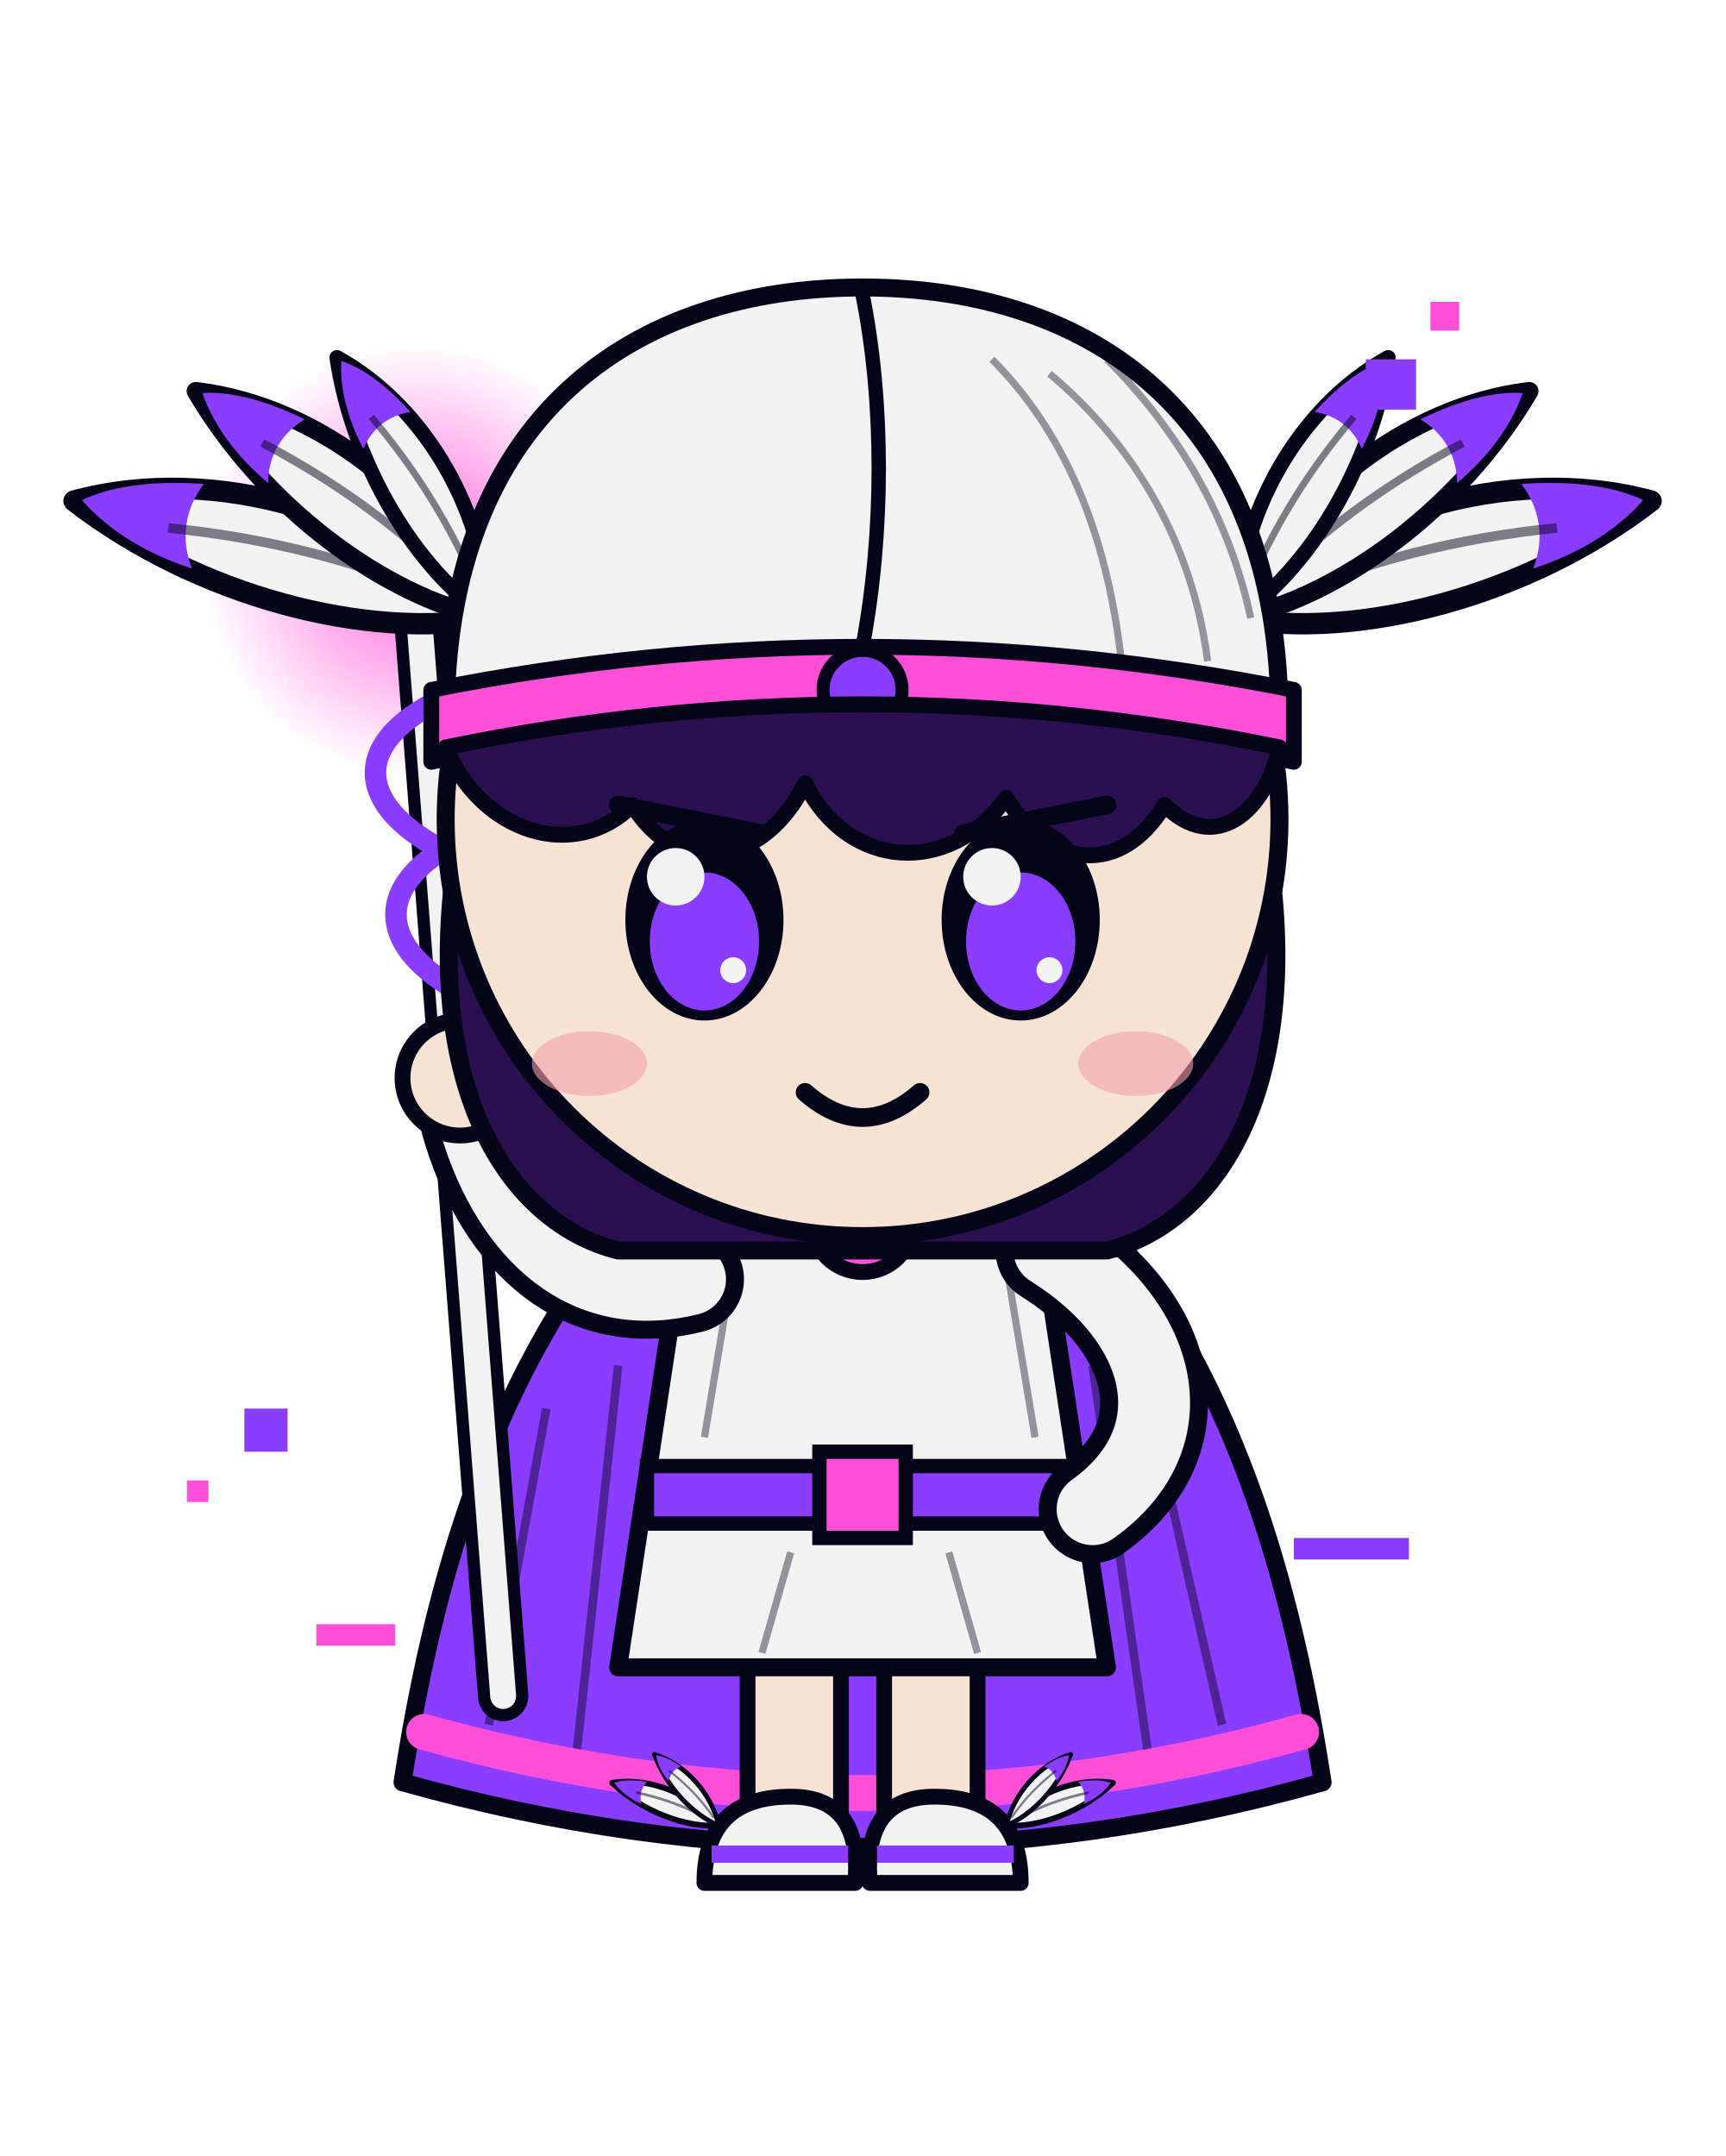
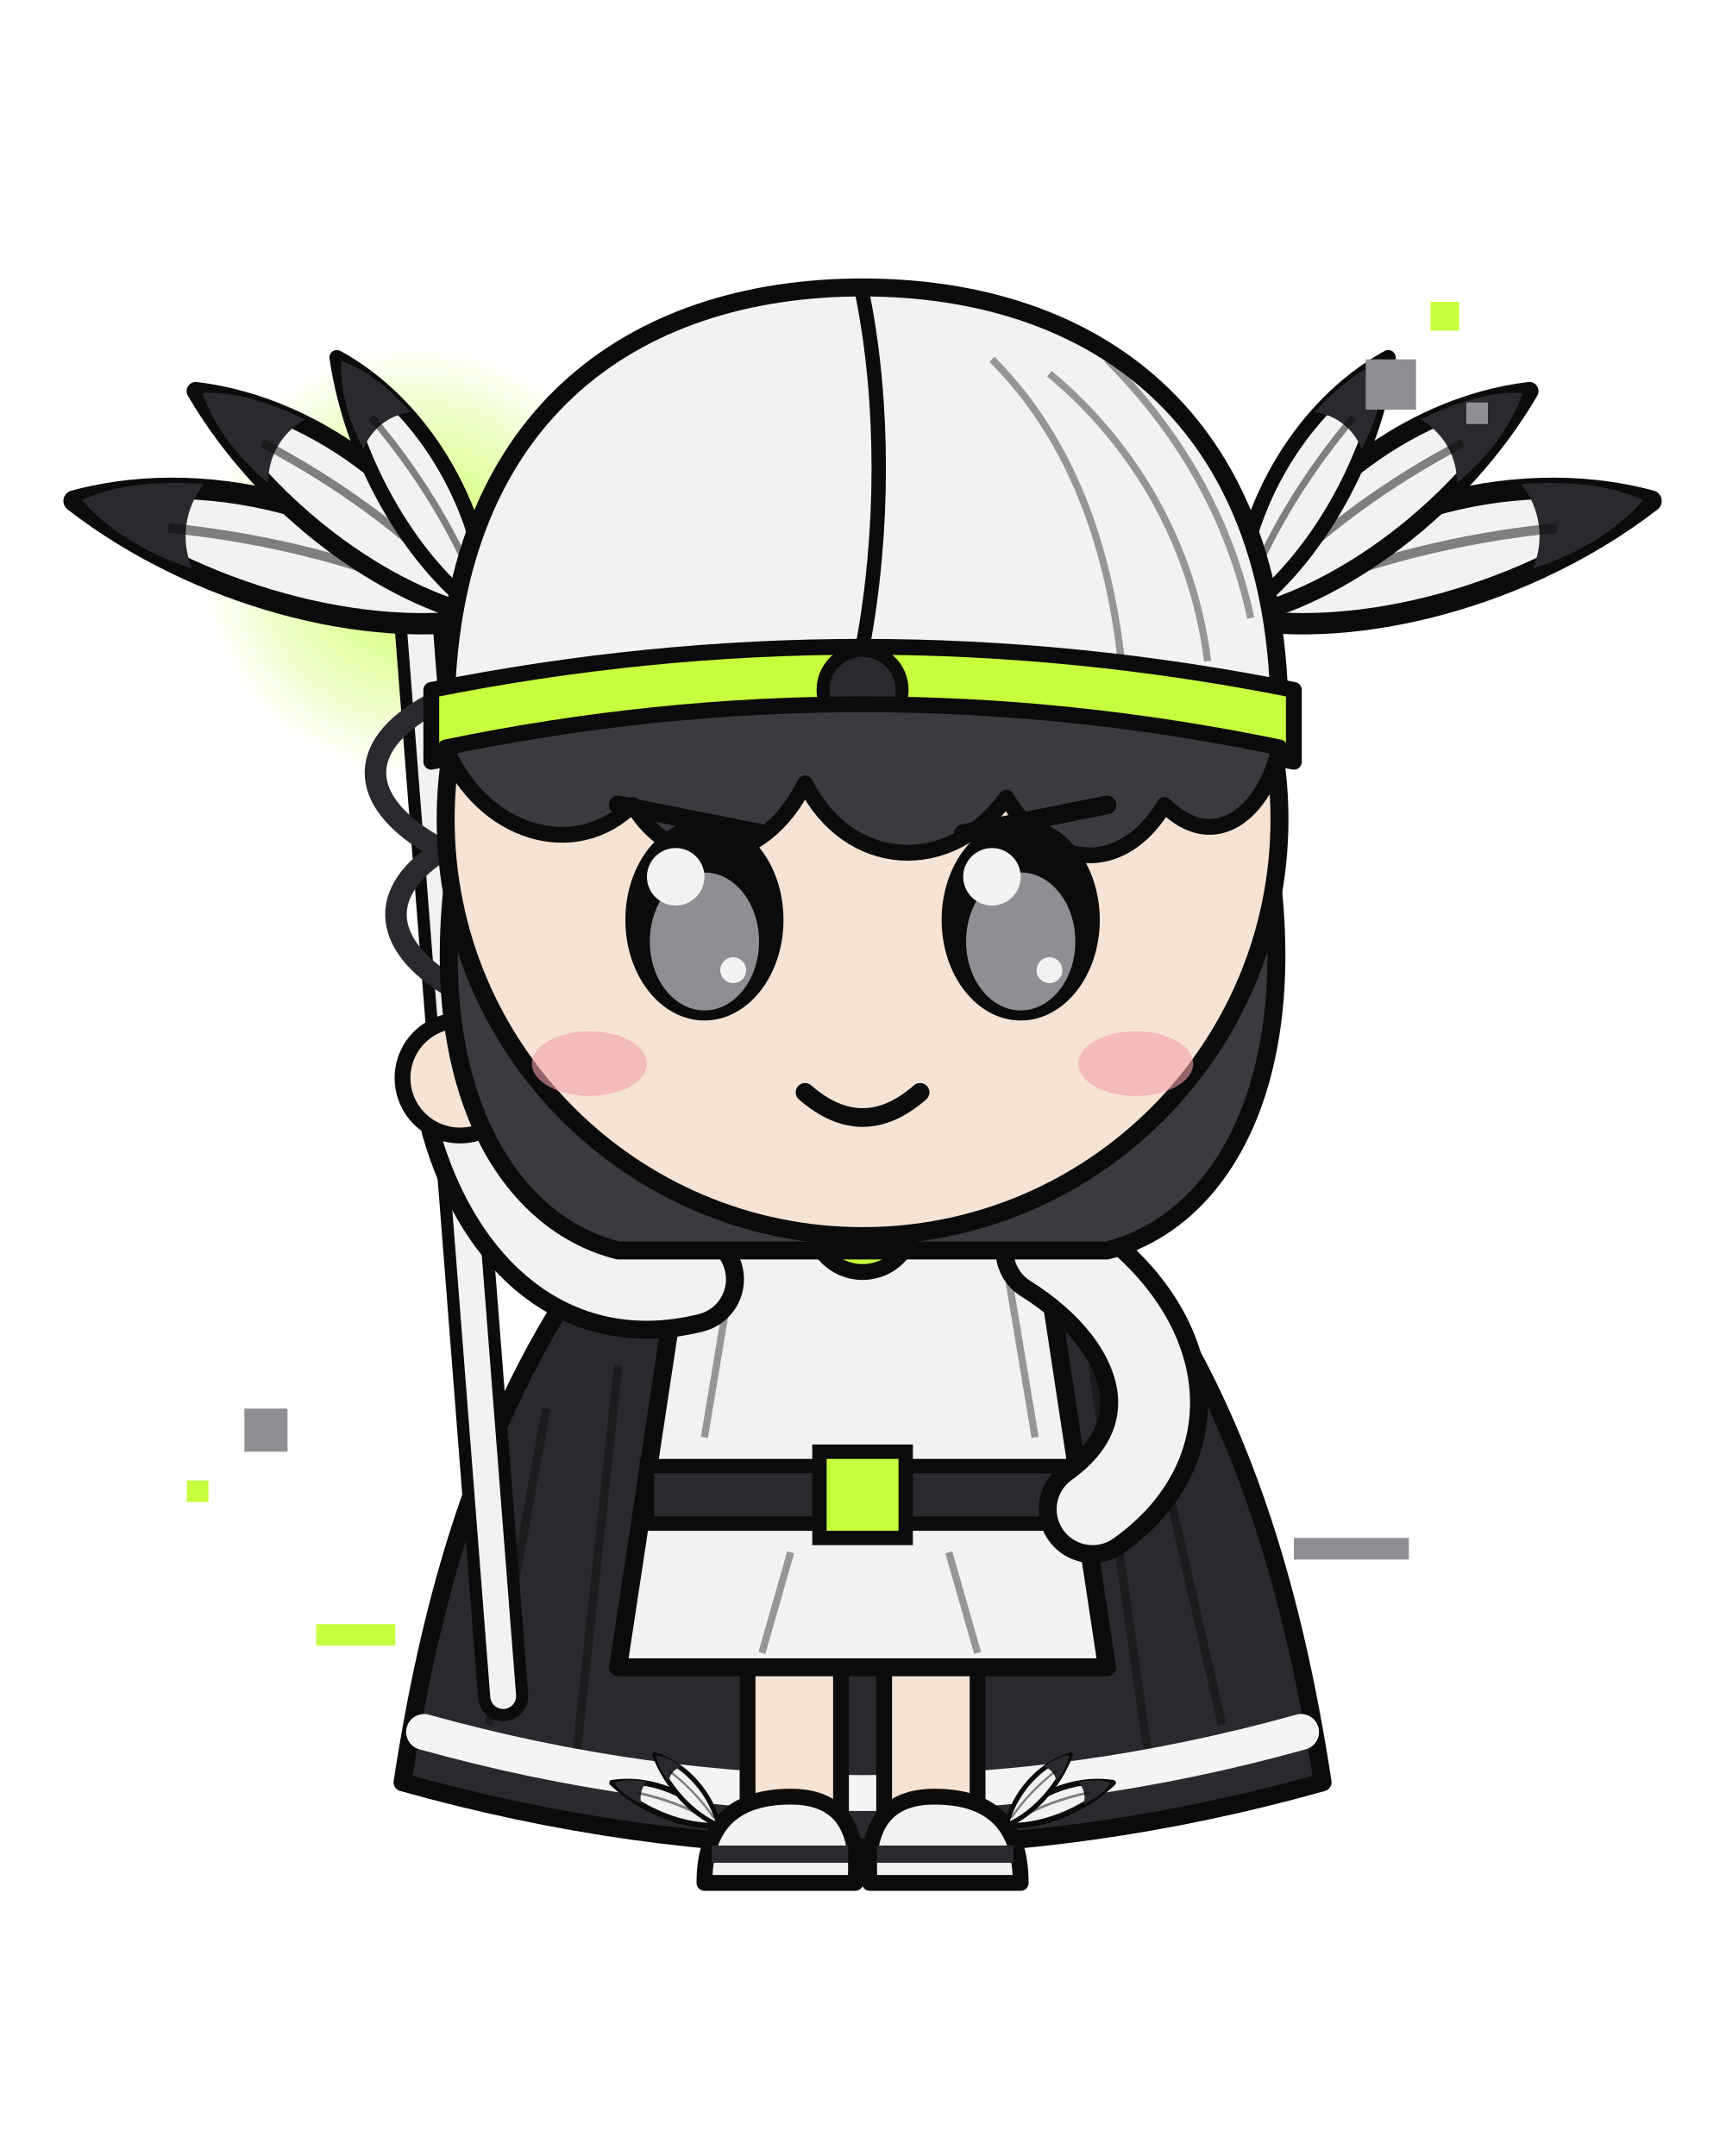
<svg xmlns="http://www.w3.org/2000/svg" viewBox="0 0 240 300" width="240" height="300">
  <defs>
    <radialGradient id="orb" cx="50%" cy="50%" r="50%">
-       <stop offset="0" stop-color="#ff4fd8" stop-opacity=".9" />
-       <stop offset="1" stop-color="#ff4fd8" stop-opacity="0" />
+       <stop offset="0" stop-color="#c6ff3d" stop-opacity=".9" />
+       <stop offset="1" stop-color="#c6ff3d" stop-opacity="0" />
    </radialGradient>
    <g id="feather">
-       <path d="M0 0C-12-9-30-12-44-6C-30 2-12 4 0 0Z" fill="#F2F2F2" stroke="#05051a" stroke-width="2.2" stroke-linejoin="round" />
-       <path d="M-31-9.6C-36.5-9.2-40.5-8-43.2-6.2C-40-3.4-35.6-1.6-31-.8C-32.6-3.6-32.6-6.8-31-9.6Z" fill="#8b3dff" />
-       <path d="M-4-1.2C-14-4-24-5-34-4.6" fill="none" stroke="#05051a" stroke-width="1" opacity=".5" />
+       <path d="M0 0C-12-9-30-12-44-6C-30 2-12 4 0 0Z" fill="#F2F2F2" stroke="#0b0b0c" stroke-width="2.2" stroke-linejoin="round" />
+       <path d="M-31-9.6C-36.5-9.2-40.5-8-43.2-6.2C-40-3.4-35.6-1.6-31-.8C-32.6-3.6-32.6-6.8-31-9.6Z" fill="#2a2a2e" />
+       <path d="M-4-1.2C-14-4-24-5-34-4.6" fill="none" stroke="#0b0b0c" stroke-width="1" opacity=".5" />
    </g>
    <g id="wing">
      <use href="#feather" transform="rotate(8)" />
      <use href="#feather" transform="rotate(30) scale(.86)" />
      <use href="#feather" transform="rotate(52) scale(.7)" />
    </g>
    <g id="ankle">
      <use href="#feather" transform="rotate(14) scale(.36)" />
      <use href="#feather" transform="rotate(40) scale(.3)" />
    </g>
  </defs>
-   <path d="M90 166C68 190 60 222 56 248Q120 266 184 248C180 222 172 190 150 166Z" fill="#8b3dff" stroke="#05051a" stroke-width="2.5" stroke-linejoin="round" />
-   <path d="M76 196L68 240M86 190L80 246M160 196L170 240M152 190L160 246" stroke="#05051a" stroke-width="1.2" opacity=".45" />
-   <path d="M59 241Q120 258 181 241" fill="none" stroke="#ff4fd8" stroke-width="5" stroke-linecap="round" />
-   <path d="M104 228h13v26h-13zM123 228h13v26h-13z" fill="#F6E3D3" stroke="#05051a" stroke-width="2.2" />
-   <path d="M98 262Q98 250 110 250Q120 250 119 262ZM121 262Q120 250 130 250Q142 250 142 262Z" fill="#F2F2F2" stroke="#05051a" stroke-width="2.2" stroke-linejoin="round" />
-   <path d="M99 258H118M122 258H141" stroke="#8b3dff" stroke-width="2.4" />
+   <path d="M90 166C68 190 60 222 56 248Q120 266 184 248C180 222 172 190 150 166Z" fill="#2a2a2e" stroke="#0b0b0c" stroke-width="2.5" stroke-linejoin="round" />
+   <path d="M76 196L68 240M86 190L80 246M160 196L170 240M152 190L160 246" stroke="#0b0b0c" stroke-width="1.2" opacity=".45" />
+   <path d="M59 241Q120 258 181 241" fill="none" stroke="#f4f4f5" stroke-width="5" stroke-linecap="round" />
+   <path d="M104 228h13v26h-13zM123 228h13v26h-13z" fill="#F6E3D3" stroke="#0b0b0c" stroke-width="2.2" />
+   <path d="M98 262Q98 250 110 250Q120 250 119 262ZM121 262Q120 250 130 250Q142 250 142 262Z" fill="#F2F2F2" stroke="#0b0b0c" stroke-width="2.2" stroke-linejoin="round" />
+   <path d="M99 258H118M122 258H141" stroke="#2a2a2e" stroke-width="2.4" />
  <use href="#ankle" transform="translate(100 254)" />
  <use href="#ankle" transform="translate(140 254) scale(-1 1)" />
-   <path d="M96 166H144L154 232H86Z" fill="#F2F2F2" stroke="#05051a" stroke-width="2.5" stroke-linejoin="round" />
-   <path d="M90 204H150V212H90Z" fill="#8b3dff" stroke="#05051a" stroke-width="2" />
-   <rect x="114" y="202" width="12" height="12" fill="#ff4fd8" stroke="#05051a" stroke-width="2" />
-   <path d="M102 176L98 200M140 176L144 200M110 216L106 230M132 216L136 230" stroke="#05051a" stroke-width="1" opacity=".4" />
-   <path d="M146 174C162 184 166 200 152 210" fill="none" stroke="#05051a" stroke-width="15" stroke-linecap="round" />
+   <path d="M96 166H144L154 232H86Z" fill="#F2F2F2" stroke="#0b0b0c" stroke-width="2.5" stroke-linejoin="round" />
+   <path d="M90 204H150V212H90Z" fill="#2a2a2e" stroke="#0b0b0c" stroke-width="2" />
+   <rect x="114" y="202" width="12" height="12" fill="#c6ff3d" stroke="#0b0b0c" stroke-width="2" />
+   <path d="M102 176L98 200M140 176L144 200M110 216L106 230M132 216L136 230" stroke="#0b0b0c" stroke-width="1" opacity=".4" />
+   <path d="M146 174C162 184 166 200 152 210" fill="none" stroke="#0b0b0c" stroke-width="15" stroke-linecap="round" />
  <path d="M146 174C162 184 166 200 152 210" fill="none" stroke="#F2F2F2" stroke-width="10" stroke-linecap="round" />
  <circle cx="58" cy="78" r="30" fill="url(#orb)" />
-   <path d="M58 82L70 236" stroke="#05051a" stroke-width="7" stroke-linecap="round" />
+   <path d="M58 82L70 236" stroke="#0b0b0c" stroke-width="7" stroke-linecap="round" />
  <path d="M58 82L70 236" stroke="#F2F2F2" stroke-width="3.6" stroke-linecap="round" />
-   <path d="M60 98C71 104 72 112 62 118C52 124 53 132 64 138M60 98C49 104 50 112 61 118C71 124 72 132 64 138" fill="none" stroke="#8b3dff" stroke-width="3" stroke-linecap="round" />
+   <path d="M60 98C71 104 72 112 62 118C52 124 53 132 64 138M60 98C49 104 50 112 61 118C71 124 72 132 64 138" fill="none" stroke="#2a2a2e" stroke-width="3" stroke-linecap="round" />
  <use href="#feather" transform="translate(56 86) rotate(20) scale(.36)" />
  <use href="#feather" transform="translate(60 86) scale(-1 1) rotate(20) scale(.36)" />
-   <circle cx="58" cy="78" r="7" fill="#ff4fd8" stroke="#05051a" stroke-width="2.2" />
-   <path d="M96 178C80 182 70 170 66 156" fill="none" stroke="#05051a" stroke-width="15" stroke-linecap="round" />
+   <circle cx="58" cy="78" r="7" fill="#c6ff3d" stroke="#0b0b0c" stroke-width="2.2" />
+   <path d="M96 178C80 182 70 170 66 156" fill="none" stroke="#0b0b0c" stroke-width="15" stroke-linecap="round" />
  <path d="M96 178C80 182 70 170 66 156" fill="none" stroke="#F2F2F2" stroke-width="10" stroke-linecap="round" />
-   <circle cx="64" cy="150" r="8" fill="#F6E3D3" stroke="#05051a" stroke-width="2.2" />
-   <circle cx="120" cy="170" r="7" fill="#ff4fd8" stroke="#05051a" stroke-width="2.2" />
-   <path d="M64 116C58 150 70 170 86 174H154C170 170 182 150 176 116Z" fill="#2a1050" stroke="#05051a" stroke-width="2.5" stroke-linejoin="round" />
-   <circle cx="120" cy="114" r="58" fill="#F6E3D3" stroke="#05051a" stroke-width="2.5" />
+   <circle cx="64" cy="150" r="8" fill="#F6E3D3" stroke="#0b0b0c" stroke-width="2.2" />
+   <circle cx="120" cy="170" r="7" fill="#c6ff3d" stroke="#0b0b0c" stroke-width="2.2" />
+   <path d="M64 116C58 150 70 170 86 174H154C170 170 182 150 176 116Z" fill="#3a3a3f" stroke="#0b0b0c" stroke-width="2.5" stroke-linejoin="round" />
+   <circle cx="120" cy="114" r="58" fill="#F6E3D3" stroke="#0b0b0c" stroke-width="2.5" />
  <use href="#wing" transform="translate(68 86) scale(1.35)" />
  <use href="#wing" transform="translate(172 86) scale(-1.35 1.35)" />
-   <path d="M62 100C62 58 88 40 120 40S178 58 178 100Z" fill="#F2F2F2" stroke="#05051a" stroke-width="2.5" stroke-linejoin="round" />
-   <path d="M120 41C123 56 123 74 120 90" fill="none" stroke="#05051a" stroke-width="2" />
-   <path d="M146 52C158 62 166 76 168 92M154 50C164 60 171 72 174 86M138 50C148 60 154 74 156 92" fill="none" stroke="#05051a" stroke-width="1" opacity=".4" />
-   <path d="M60 96Q120 84 180 96L180 106Q120 94 60 106Z" fill="#ff4fd8" stroke="#05051a" stroke-width="2.2" stroke-linejoin="round" />
-   <circle cx="120" cy="96" r="5.5" fill="#8b3dff" stroke="#05051a" stroke-width="1.8" />
-   <path d="M62 104Q120 92 178 104C176 113 169 119 162 112C156 122 146 121 140 111C132 122 118 121 112 109C106 121 94 122 88 112C80 120 67 116 62 104Z" fill="#2a1050" stroke="#05051a" stroke-width="2.2" stroke-linejoin="round" />
-   <ellipse cx="98" cy="128" rx="11" ry="14" fill="#05051a" />
-   <ellipse cx="142" cy="128" rx="11" ry="14" fill="#05051a" />
-   <ellipse cx="98" cy="131" rx="7.6" ry="9.6" fill="#8b3dff" />
-   <ellipse cx="142" cy="131" rx="7.6" ry="9.6" fill="#8b3dff" />
+   <path d="M62 100C62 58 88 40 120 40S178 58 178 100Z" fill="#F2F2F2" stroke="#0b0b0c" stroke-width="2.5" stroke-linejoin="round" />
+   <path d="M120 41C123 56 123 74 120 90" fill="none" stroke="#0b0b0c" stroke-width="2" />
+   <path d="M146 52C158 62 166 76 168 92M154 50C164 60 171 72 174 86M138 50C148 60 154 74 156 92" fill="none" stroke="#0b0b0c" stroke-width="1" opacity=".4" />
+   <path d="M60 96Q120 84 180 96L180 106Q120 94 60 106Z" fill="#c6ff3d" stroke="#0b0b0c" stroke-width="2.2" stroke-linejoin="round" />
+   <circle cx="120" cy="96" r="5.5" fill="#2a2a2e" stroke="#0b0b0c" stroke-width="1.8" />
+   <path d="M62 104Q120 92 178 104C176 113 169 119 162 112C156 122 146 121 140 111C132 122 118 121 112 109C106 121 94 122 88 112C80 120 67 116 62 104Z" fill="#3a3a3f" stroke="#0b0b0c" stroke-width="2.2" stroke-linejoin="round" />
+   <ellipse cx="98" cy="128" rx="11" ry="14" fill="#0b0b0c" />
+   <ellipse cx="142" cy="128" rx="11" ry="14" fill="#0b0b0c" />
+   <ellipse cx="98" cy="131" rx="7.6" ry="9.6" fill="#8e8e93" />
+   <ellipse cx="142" cy="131" rx="7.6" ry="9.6" fill="#8e8e93" />
  <circle cx="94" cy="122" r="4" fill="#F2F2F2" />
  <circle cx="138" cy="122" r="4" fill="#F2F2F2" />
  <circle cx="102" cy="135" r="1.8" fill="#F2F2F2" />
  <circle cx="146" cy="135" r="1.8" fill="#F2F2F2" />
-   <path d="M86 112L106 116M154 112L134 116" stroke="#05051a" stroke-width="2.6" stroke-linecap="round" />
+   <path d="M86 112L106 116M154 112L134 116" stroke="#0b0b0c" stroke-width="2.6" stroke-linecap="round" />
  <ellipse cx="82" cy="148" rx="8" ry="4.5" fill="#F2A0A8" opacity=".6" />
  <ellipse cx="158" cy="148" rx="8" ry="4.5" fill="#F2A0A8" opacity=".6" />
-   <path d="M112 152Q120 159 128 152" fill="none" stroke="#05051a" stroke-width="2.6" stroke-linecap="round" />
-   <rect x="190" y="50" width="7" height="7" fill="#8b3dff" />
-   <rect x="199" y="42" width="4" height="4" fill="#ff4fd8" />
-   <rect x="204" y="56" width="3" height="3" fill="#8b3dff" />
-   <rect x="34" y="196" width="6" height="6" fill="#8b3dff" />
-   <rect x="26" y="206" width="3" height="3" fill="#ff4fd8" />
-   <rect x="180" y="214" width="16" height="3" fill="#8b3dff" />
-   <rect x="44" y="226" width="11" height="3" fill="#ff4fd8" />
+   <path d="M112 152Q120 159 128 152" fill="none" stroke="#0b0b0c" stroke-width="2.6" stroke-linecap="round" />
+   <rect x="190" y="50" width="7" height="7" fill="#8e8e93" />
+   <rect x="199" y="42" width="4" height="4" fill="#c6ff3d" />
+   <rect x="204" y="56" width="3" height="3" fill="#8e8e93" />
+   <rect x="34" y="196" width="6" height="6" fill="#8e8e93" />
+   <rect x="26" y="206" width="3" height="3" fill="#c6ff3d" />
+   <rect x="180" y="214" width="16" height="3" fill="#8e8e93" />
+   <rect x="44" y="226" width="11" height="3" fill="#c6ff3d" />
</svg>
